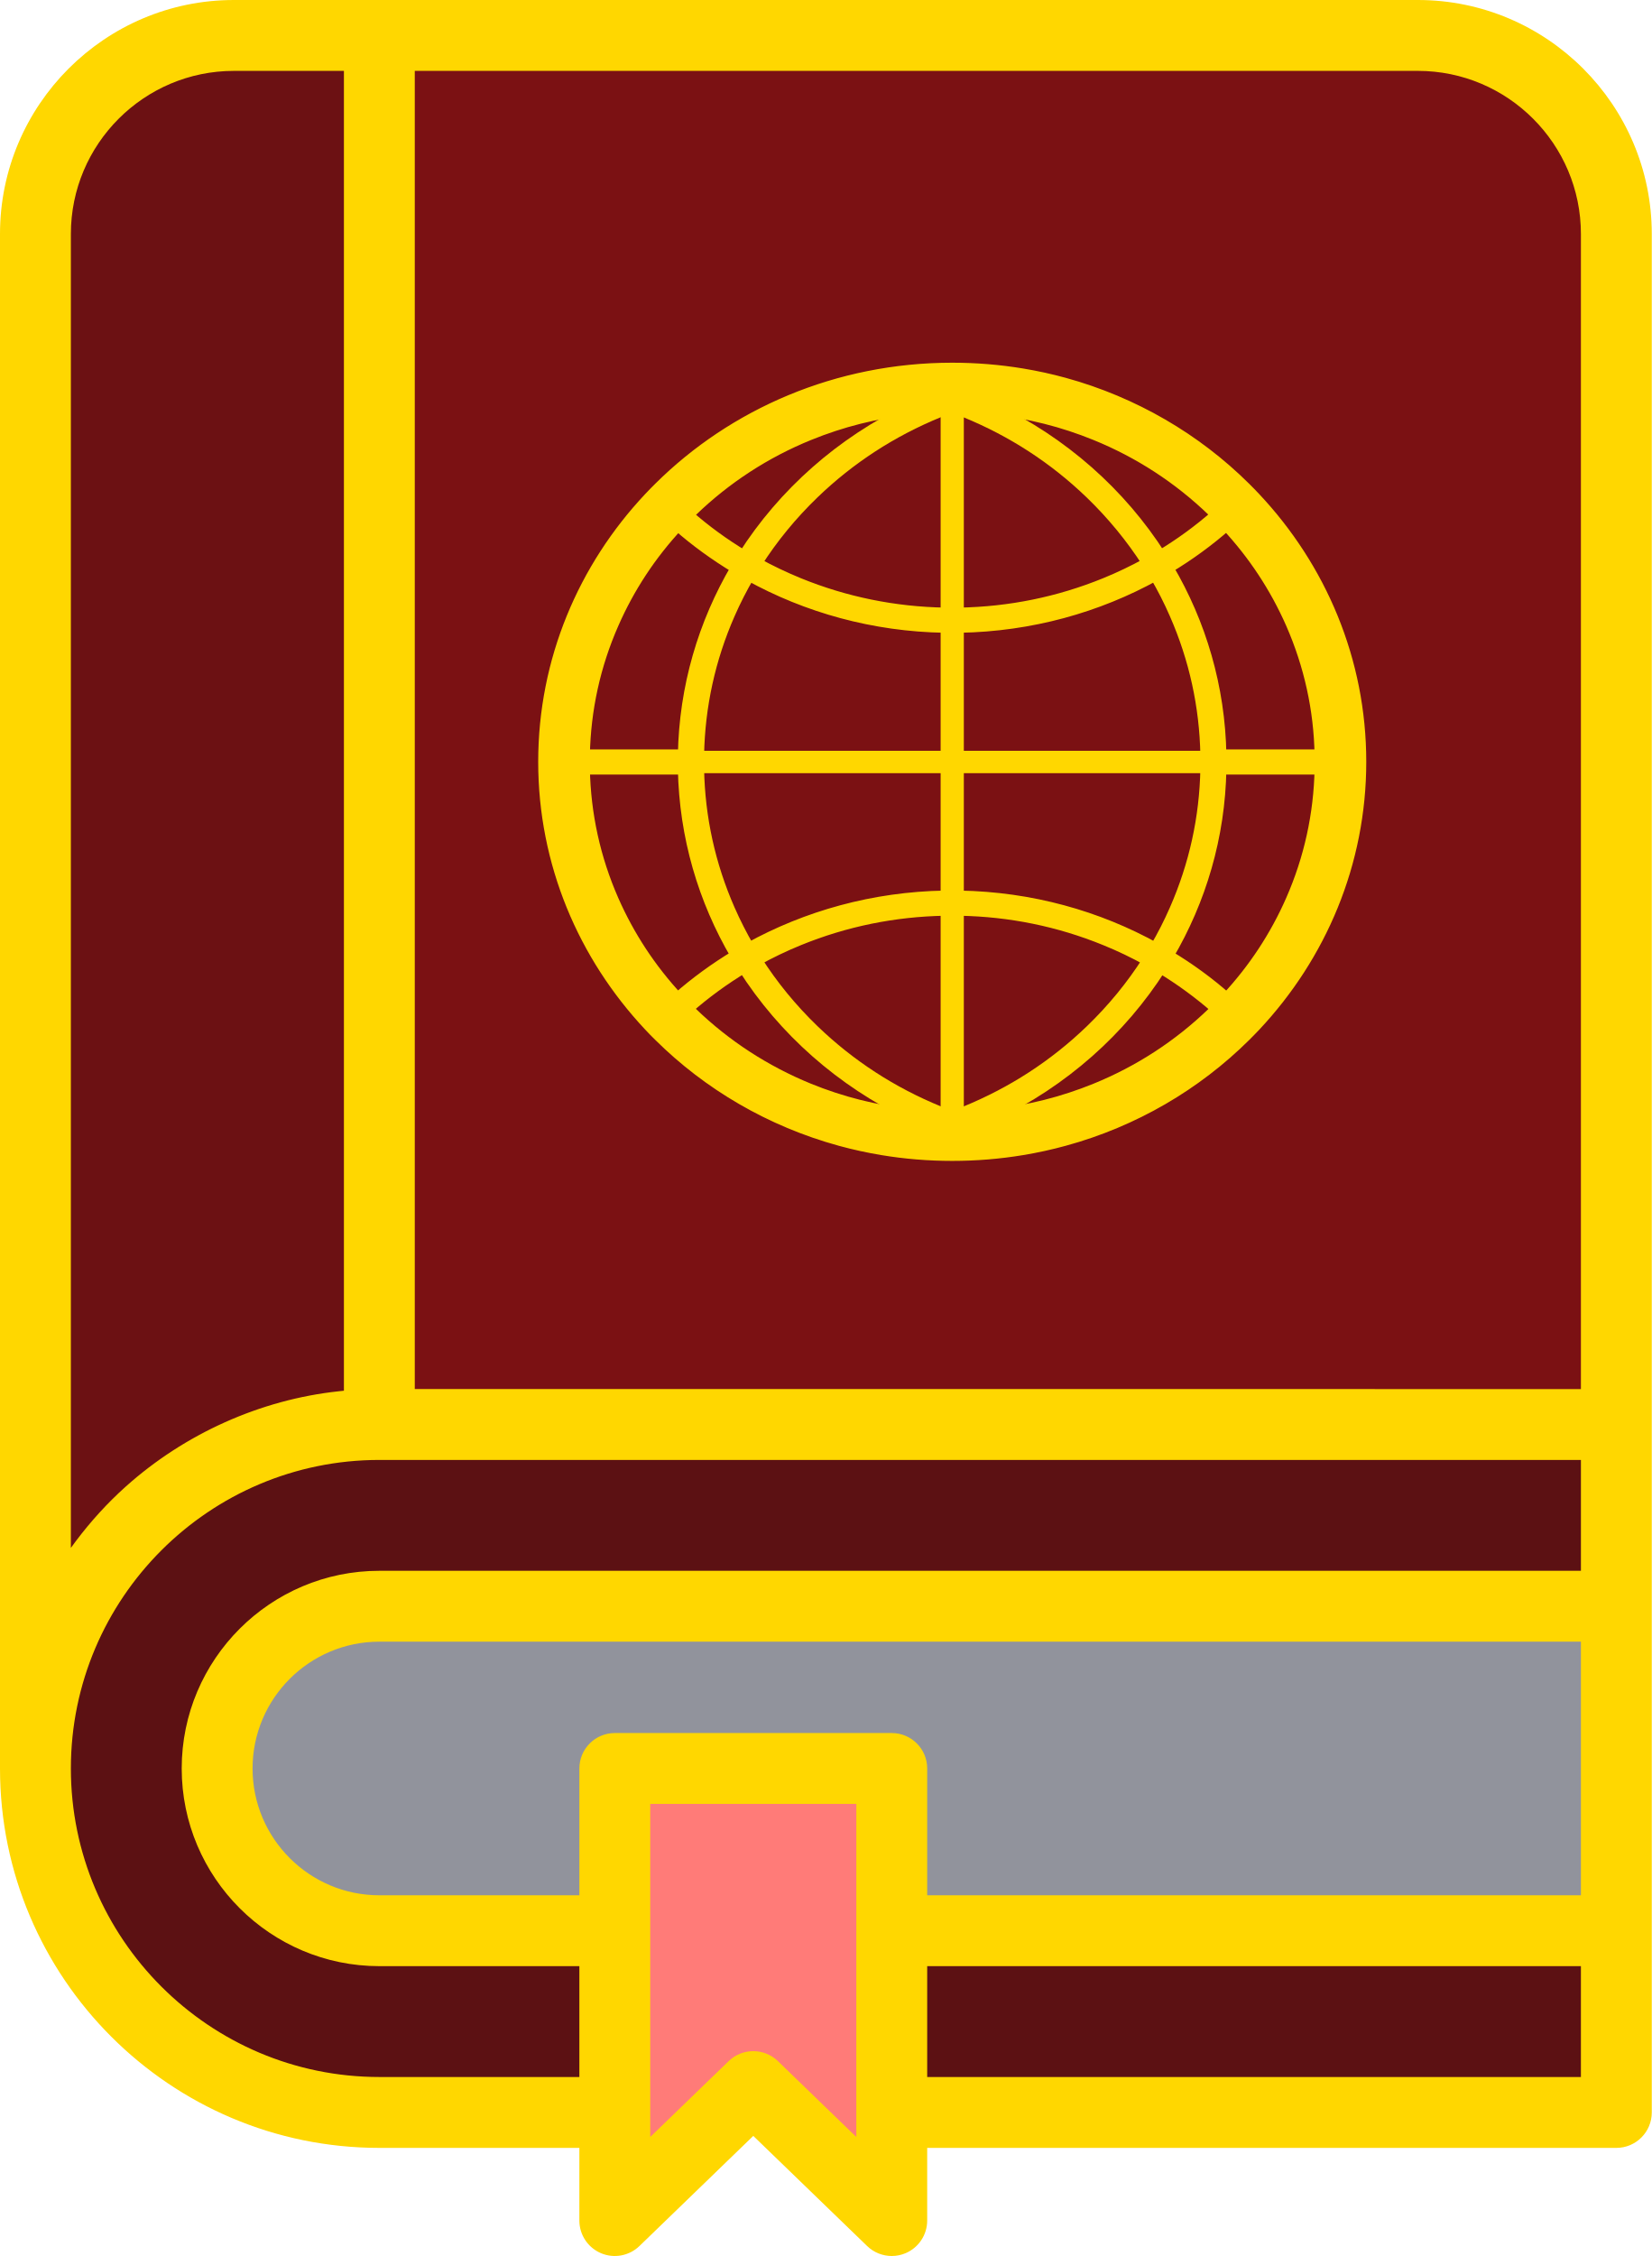
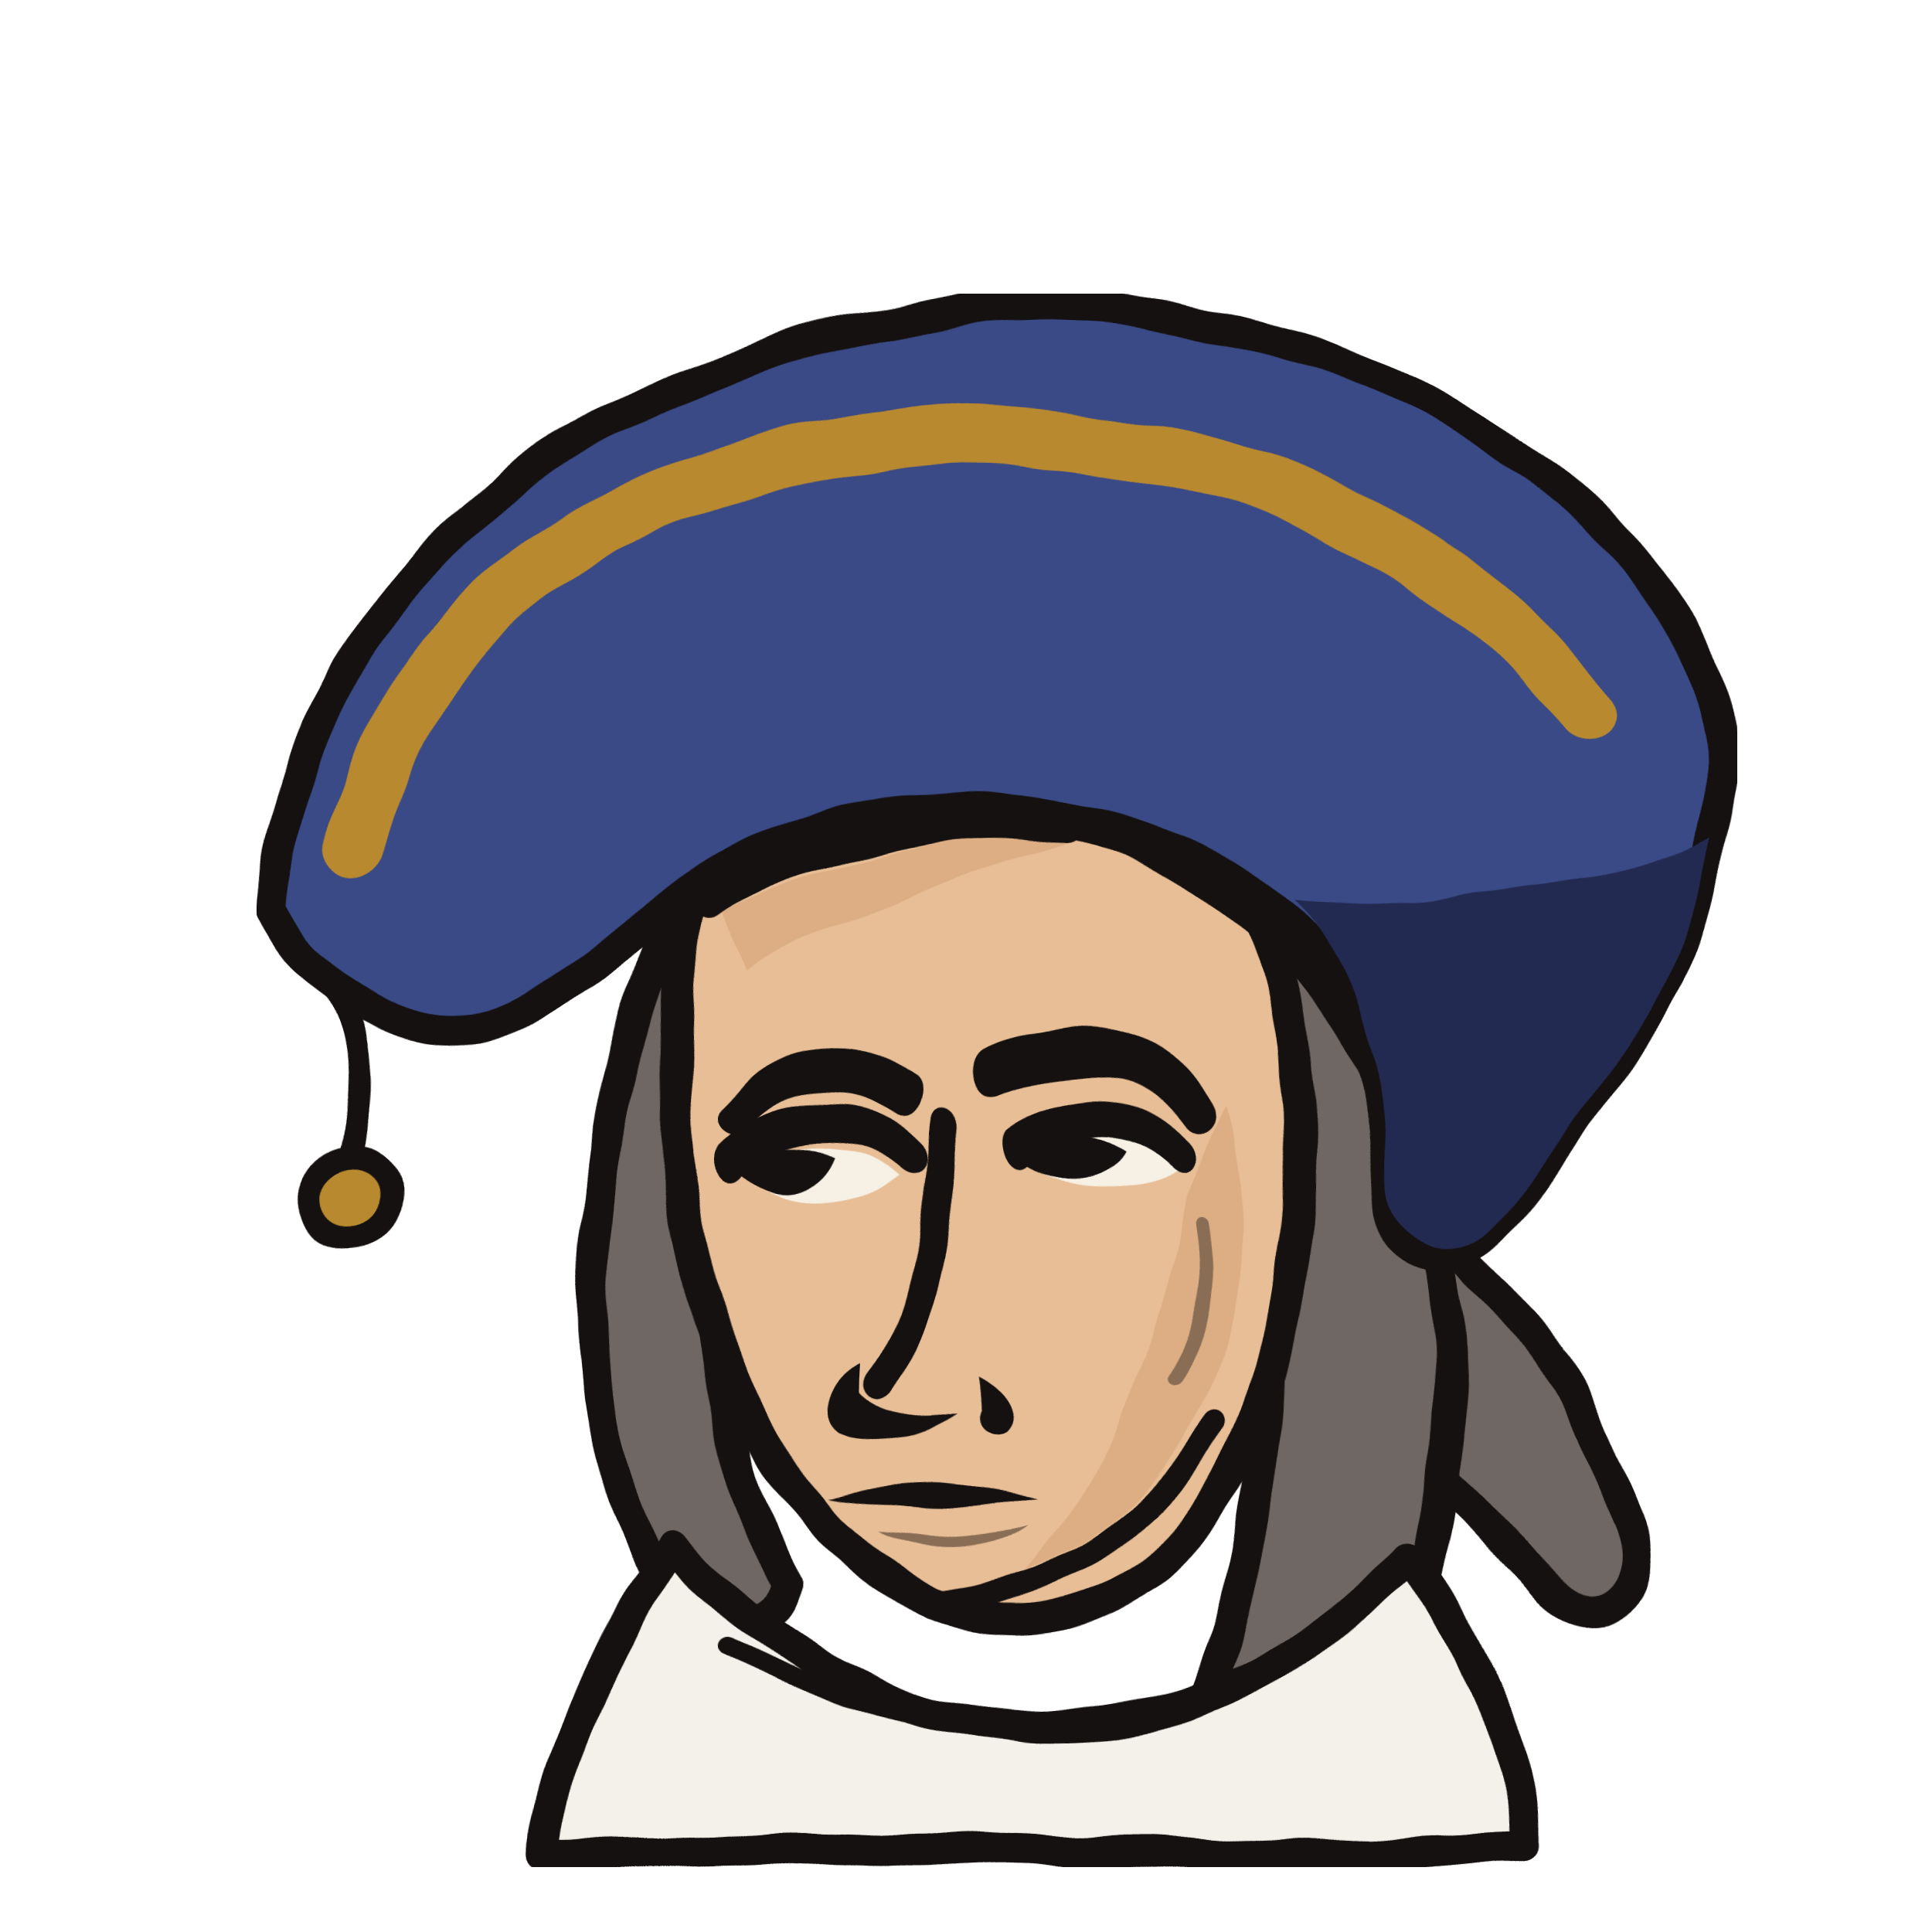
- <svg xmlns="http://www.w3.org/2000/svg" height="800.001" width="585.842" version="1.1" id="Layer_1" viewBox="0 0 374.938 512" xml:space="preserve">
-   <defs id="defs5" />
-   <path style="fill:#7b1113;fill-opacity:1;stroke-width:1.92;stroke-dasharray:none" d="m 366.896,53.106 c 0,-24.887 -20.175,-45.062 -45.062,-45.062 H 194.378 86.108 67.899 V 387.239 H 194.378 v -19.582 l 172.518,-23.743 z" id="holynet-face" />
-   <path style="fill:#6c1113;fill-opacity:1" d="m 53.106,8.043 c -24.887,0 -45.062,20.175 -45.062,45.062 V 401.357 L 86.109,387.238 V 8.043 Z" id="holynet-border-2" />
-   <polygon style="fill:#91939c;fill-opacity:1" points="106.478,451.937 435.426,438.178 435.426,364.535 106.478,350.776 " id="holynet-border-1-paper" transform="translate(-68.53)" />
-   <path style="fill:#5c1113;fill-opacity:1" d="M 366.896,323.292 H 86.108 c -43.045,0 -78.065,35.02 -78.065,78.065 0,43.045 35.019,78.064 78.065,78.064 H 366.896 V 438.178 H 86.108 c -20.304,0 -36.822,-16.519 -36.822,-36.822 0,-20.304 16.519,-36.823 36.822,-36.823 H 366.896 Z" id="holynet-border-1" />
-   <polygon style="fill:#ff7b78" points="208.085,401.357 208.085,503.957 239.518,473.556 270.952,503.957 270.952,401.357 " id="holynet-bookmark" transform="translate(-68.53)" />
-   <path d="M 374.938,479.421 V 438.179 364.536 323.294 91.71 53.105 C 374.938,23.823 351.116,0 321.834,0 H 86.108 53.105 C 23.823,0 1.4701332e-6,23.823 1.4701332e-6,53.105 v 57.129 c 0,4.442 3.601,-8.043 8.043,-8.043 4.442,0 8.043,40.215 8.043,8.043 V 53.105 c 0,-20.412 16.607,-37.019 37.019,-37.019 h 24.96 v 299.537 c -0.171,0.016 -0.34,0.038 -0.51,0.055 -0.201,0.02 -0.4,0.043 -0.601,0.064 -17.857,1.893 -35.044,9.665 -48.405,21.631 -4.168,3.732 -7.951,7.897 -11.316,12.365 -0.097,0.129 -0.19,0.259 -0.286,0.388 -0.288,0.388 -0.579,0.775 -0.861,1.169 V 110.234 c 0,-4.442 -3.601,-8.043 -8.043,-8.043 -4.442,0 -8.043,3.601 -8.043,8.043 V 401.357 C 1.4701333e-6,448.836 38.628,487.464 86.108,487.464 H 131.511 v 16.493 c 0,3.229 1.93,6.144 4.903,7.404 2.97,1.261 6.41,0.622 8.731,-1.624 l 25.843,-24.994 25.843,24.994 c 1.53,1.48 3.545,2.262 5.592,2.262 1.058,0 2.125,-0.209 3.138,-0.639 2.973,-1.26 4.903,-4.176 4.903,-7.404 v -16.493 h 73.988 c 4.442,0 8.043,-3.601 8.043,-8.043 0,-4.442 -3.601,-8.043 -8.043,-8.043 h -73.988 v -25.155 h 148.388 v 25.157 l -74.4,-0.002 c -4.442,-1.2e-4 8.043,3.601 8.043,8.043 0,4.442 -12.485,8.043 -8.043,8.043 l 82.443,0.002 c 4.442,-0.002 8.043,-3.603 8.043,-8.044 z M 194.38,438.178 v 41.242 5.569 l -17.8,-17.216 c -1.559,-1.508 -3.574,-2.262 -5.591,-2.262 -2.017,0 -4.032,0.754 -5.591,2.262 l -17.8,17.216 v -5.569 -41.242 -28.779 h 46.783 v 28.779 z m 164.473,-8.042 H 210.466 v -28.779 c 0,-4.443 -3.601,-8.043 -8.043,-8.043 h -62.868 c -4.442,0 -8.043,3.6 -8.043,8.043 v 28.779 H 86.109 c -15.869,0 -28.779,-12.91 -28.779,-28.779 0,-15.869 12.91,-28.779 28.779,-28.779 H 358.854 v 57.558 z m 0,-114.887 -233.884,-0.001 c -4.442,-2e-5 8.043,3.601 8.043,8.043 0,4.442 -41.638,8.043 -8.043,8.043 l 233.885,10e-4 v 25.157 H 86.109 c -24.738,0 -44.864,20.126 -44.864,44.864 0,24.738 20.126,44.864 44.864,44.864 H 131.512 v 25.157 H 86.109 c -38.61,0 -70.022,-31.412 -70.022,-70.021 0,-38.609 31.412,-70.022 70.022,-70.022 H 124.969 c 4.442,0 8.043,-3.601 8.043,-8.043 0,-4.442 -3.601,-8.043 -8.043,-8.043 H 94.151 V 16.085 H 321.834 c 20.412,0 37.019,16.607 37.019,37.019 z" id="holynet-border" style="fill:#ffd700;fill-opacity:1" />
-   <g id="holynet-net" transform="matrix(0.2068704,0,0,0.1993721,110.2299,70.81338)">
-     <path d="m 844.1,211.4 c -3.6,-4 -7.3,-7.9 -11,-11.7 C 779.3,144.3 711.2,102.8 634.9,81 619.8,76.7 604.4,73.2 588.7,70.5 563.7,66.2 538.1,64 512,64 386,64 272.1,116 190.7,199.8 c -3.7,3.8 -7.4,7.7 -11,11.7 C 107.8,290.9 64,396.4 64,512 c 0,115.6 43.8,220.9 115.6,300.4 3.6,4 7.2,7.9 11,11.7 53.9,55.5 122.1,97.1 198.6,118.9 15.1,4.3 30.5,7.8 46.2,10.5 24.9,4.3 50.5,6.5 76.6,6.5 26.1,0 51.7,-2.2 76.7,-6.5 15.7,-2.7 31.1,-6.2 46.2,-10.5 76.5,-21.7 144.6,-63.3 198.5,-118.8 3.7,-3.9 7.4,-7.7 11,-11.7 C 916.2,733 960,627.6 960,512 960,396.3 916.1,290.9 844.1,211.4 Z m 71.8,308.8 c -1,51.7 -11.6,101.8 -31.6,149.1 -17.4,41.2 -41.3,78.8 -71.1,112 -3.5,4 -7.2,7.9 -10.9,11.7 -1.5,1.6 -3.1,3.1 -4.6,4.7 -37.1,37.1 -80.3,66.3 -128.4,86.6 -35.8,15.1 -73.1,24.9 -111.6,29.2 -12.5,1.4 -25,2.2 -37.7,2.4 -2.6,0.1 -5.3,0.1 -8,0.1 -2.7,0 -5.3,0 -8,-0.1 -12.6,-0.2 -25.2,-1 -37.7,-2.4 -38.4,-4.3 -75.8,-14.1 -111.6,-29.2 -48.1,-20.4 -91.3,-49.5 -128.4,-86.6 -1.6,-1.6 -3.2,-3.2 -4.7,-4.8 -3.7,-3.8 -7.4,-7.8 -10.9,-11.7 -29.8,-33.2 -53.6,-70.8 -71,-111.9 -20,-47.3 -30.6,-97.4 -31.6,-149.1 h 109.3 c 0,-2.7 -0.1,-5.4 -0.1,-8.2 0,-2.6 0,-5.2 0.1,-7.8 H 108.1 c 1,-51.8 11.6,-102 31.7,-149.4 17.4,-41.2 41.3,-78.9 71.2,-112.1 3.5,-4 7.2,-7.9 10.9,-11.7 1.5,-1.5 3,-3.1 4.5,-4.6 37.1,-37.1 80.3,-66.3 128.4,-86.6 35.8,-15.1 73.1,-24.9 111.6,-29.2 12.5,-1.4 25,-2.2 37.7,-2.5 2.7,-0.1 5.3,-0.1 8,-0.1 2.7,0 5.3,0 8,0.1 12.7,0.2 25.2,1.1 37.7,2.5 38.4,4.3 75.8,14.1 111.5,29.2 48.1,20.3 91.3,49.5 128.4,86.6 1.5,1.5 3,3 4.4,4.5 3.7,3.8 7.4,7.7 10.9,11.7 29.9,33.3 53.8,70.9 71.3,112.2 20,47.4 30.7,97.6 31.6,149.4 H 806.6 c 0,2.6 0.1,5.2 0.1,7.8 0,2.7 0,5.4 -0.1,8.2 z" fill="#39393a" id="path1-3" style="fill:#ffd700;fill-opacity:1;stroke:#ffd700;stroke-width:12.605;stroke-dasharray:none;stroke-opacity:1" />
-     <path d="m 790.7,512 c 0,2.7 0,5.4 -0.1,8.2 H 520 v 144.7 c -2.7,-0.1 -5.4,-0.1 -8.1,-0.1 -2.6,0 -5.3,0 -7.9,0.1 V 520.2 H 233.4 c -0.1,-2.7 -0.1,-5.4 -0.1,-8.2 0,-2.6 0,-5.2 0.1,-7.8 H 504 V 358.8 c 2.6,0 5.3,0.1 7.9,0.1 2.7,0 5.4,0 8.1,-0.1 v 145.4 h 270.6 c 0,2.6 0.1,5.2 0.1,7.8 z M 520,111.1 v 231.6 c -2.7,0.1 -5.4,0.1 -8.1,0.1 -2.6,0 -5.3,0 -7.9,-0.1 V 111.1 c 2.7,-1.1 5.3,-2.1 8,-3.1 2.7,1 5.3,2.1 8,3.1 z M 512,916 Z m 8,-235.1 v 232 c -2.7,1.1 -5.3,2.1 -8,3.1 -2.7,-1 -5.3,-2.1 -8,-3.1 v -232 c 2.6,-0.1 5.3,-0.1 7.9,-0.1 2.7,0 5.4,0 8.1,0.1 z" fill="#39393a" id="path2-6" style="fill:#ffd700;fill-opacity:1;stroke:#ffd700;stroke-width:9.454;stroke-dasharray:none;stroke-opacity:1" />
-     <path d="m 512,916 z m 0,0 z M 748.7,732.5 c 35.6,-62.9 56.5,-135.2 57.8,-212.3 0,-2.7 0.1,-5.4 0.1,-8.2 0,-2.6 0,-5.2 -0.1,-7.8 -1.3,-77.3 -22.2,-149.9 -58,-212.9 23,-14.3 44.5,-30.6 64.4,-48.7 -3.6,-4 -7.2,-7.9 -10.9,-11.7 -19.2,17.5 -39.8,33.1 -61.7,46.7 -43.9,-71.4 -107.3,-129.5 -182.8,-167 -12.5,-1.4 -25,-2.2 -37.7,-2.5 -2.7,-0.1 -5.3,-0.1 -8,-0.1 2.7,1 5.3,2.1 8,3.1 2.3,0.9 4.5,1.9 6.8,2.8 51.4,21.8 97.6,52.9 137.3,92.6 24.1,24.1 45,50.6 62.7,79.2 -15,8.6 -30.6,16.4 -46.7,23.2 -50.8,21.5 -104.6,32.9 -160,33.9 -2.7,0.1 -5.4,0.1 -8.1,0.1 -2.6,0 -5.3,0 -7.9,-0.1 -55.5,-1 -109.4,-12.4 -160.3,-33.9 -16,-6.8 -31.6,-14.5 -46.6,-23.1 17.6,-28.6 38.6,-55.2 62.7,-79.3 39.7,-39.7 85.9,-70.8 137.3,-92.6 2.3,-0.9 4.5,-1.9 6.8,-2.8 2.7,-1.1 5.3,-2.1 8,-3.1 -2.7,0 -5.3,0 -8,0.1 -12.7,0.2 -25.2,1.1 -37.7,2.5 -75.5,37.5 -138.9,95.6 -182.8,167.1 -21.9,-13.6 -42.5,-29.2 -61.7,-46.7 -3.7,3.8 -7.4,7.8 -10.9,11.7 19.9,18.1 41.5,34.4 64.5,48.7 -35.7,63 -56.6,135.5 -57.9,212.8 0,2.6 -0.1,5.2 -0.1,7.8 0,2.7 0,5.4 0.1,8.2 1.4,77 22.2,149.3 57.8,212.2 -23,14.3 -44.6,30.7 -64.5,48.8 3.5,4 7.2,7.9 10.9,11.7 19.2,-17.5 39.8,-33.1 61.7,-46.8 43.9,71.6 107.4,129.8 183,167.4 12.5,1.4 25,2.2 37.7,2.4 2.7,0.1 5.3,0.1 8,0.1 -2.7,-1 -5.3,-2.1 -8,-3.1 -2.3,-0.9 -4.5,-1.9 -6.8,-2.8 C 445.7,888.3 399.5,857.2 359.8,817.5 335.6,793.3 314.6,766.7 297,738 c 15,-8.6 30.6,-16.4 46.7,-23.2 50.8,-21.5 104.7,-32.9 160.3,-33.9 2.6,-0.1 5.3,-0.1 7.9,-0.1 2.7,0 5.4,0 8.1,0.1 55.5,1 109.3,12.4 160,33.9 16.2,6.8 31.8,14.6 46.9,23.3 -17.6,28.7 -38.6,55.3 -62.8,79.5 -39.7,39.7 -85.9,70.8 -137.3,92.6 -2.3,1 -4.5,1.9 -6.8,2.8 -2.7,1.1 -5.3,2.1 -8,3.1 2.7,0 5.3,0 8,-0.1 12.7,-0.2 25.2,-1 37.7,-2.4 75.6,-37.5 139,-95.7 182.9,-167.3 21.8,13.6 42.5,29.3 61.7,46.8 3.7,-3.8 7.3,-7.7 10.9,-11.7 -19.9,-18.3 -41.5,-34.6 -64.5,-48.9 z M 520,664.9 c -2.7,-0.1 -5.4,-0.1 -8.1,-0.1 -2.6,0 -5.3,0 -7.9,0.1 -78.2,1.4 -151.5,22.8 -215.1,59.3 -8,-14.2 -15.2,-28.9 -21.6,-44 -21.5,-50.8 -32.9,-104.5 -33.9,-160 -0.1,-2.7 -0.1,-5.4 -0.1,-8.2 0,-2.6 0,-5.2 0.1,-7.8 1,-55.6 12.4,-109.5 33.9,-160.3 6.4,-15.2 13.7,-30 21.8,-44.3 63.5,36.5 136.8,57.9 214.9,59.2 2.6,0 5.3,0.1 7.9,0.1 2.7,0 5.4,0 8.1,-0.1 78.1,-1.4 151.4,-22.8 214.9,-59.3 8.1,14.3 15.4,29.1 21.8,44.4 21.5,50.9 32.9,104.8 33.9,160.3 0,2.6 0.1,5.2 0.1,7.8 0,2.7 0,5.4 -0.1,8.2 -1,55.4 -12.4,109.2 -33.9,160 -6.4,15.2 -13.6,29.9 -21.7,44.1 -63.5,-36.6 -136.8,-58 -215,-59.4 z" fill="#e73b37" id="path3-7" style="fill:#ffd700;fill-opacity:1;stroke:#ffd700;stroke-width:12.659;stroke-dasharray:none;stroke-opacity:1" />
+ <svg xmlns="http://www.w3.org/2000/svg" viewBox="0 0 400 400" width="1024" height="1024" role="img" aria-label="Holynet LOGO" version="1.1" id="svg28">
+   <defs id="defs1">
+     <filter id="ink-rough" x="-0.011" y="-0.01" width="1.021" height="1.02">
+       <feTurbulence type="fractalNoise" baseFrequency="0.026" numOctaves="3" seed="23" result="n" id="feTurbulence1" />
+       <feDisplacementMap in="SourceGraphic" in2="n" scale="4.5" xChannelSelector="R" yChannelSelector="G" id="feDisplacementMap1" />
+     </filter>
+   </defs>
+   <g filter="url(#ink-rough)" transform="translate(16,8) scale(0.92)" stroke="#141110" stroke-width="7" stroke-linejoin="round" stroke-linecap="round" id="g28">
+     <path fill="#6E6763" d="M262 240 C304 258 336 296 350 334 C356 352 340 360 330 348 C310 324 284 300 252 288 Z" id="path1" />
+     <path fill="#6E6763" d="M262 196 C300 224 316 288 306 336 C298 372 272 392 246 388 C272 342 276 268 254 224 Z" id="path2" />
+     <path fill="#6E6763" d="M136 196 C112 240 110 306 128 342 C138 360 156 362 160 348 C140 310 136 248 150 206 Z" id="path3" />
+     <path fill="#E8BE96" d="M138 196 C124 262 148 330 192 352 C228 366 260 340 270 294 C278 258 276 222 266 200 C242 176 200 170 168 176 C152 180 144 188 138 196 Z" id="path4" />
+     <path fill="#DDAE83" stroke="none" d="M259 240 C267 264 262 298 246 320 C238 332 226 340 213 345 C233 322 246 290 250 260 Z" id="path5" />
+     <path fill="#ddae83" stroke="none" d="m 145.302,196.603 c 23,-13 53,-19 79,-15 -25,7 -54,15 -73,28 z" id="path6" />
+     <path fill="#F4F1EA" d="M134 340 C162 372 204 386 240 378 C264 372 286 358 300 342 C318 366 326 390 326 408 L106 408 C106 388 120 360 134 340 Z" id="path7" />
+     <path fill="none" stroke-width="4" d="M146 362 C180 382 228 384 270 366" id="path8" />
+     <path fill="#3a4a86" d="m 44,196 c 2,-48 36,-92 88,-116 56,-26 124,-26 176,4 46,26 70,60 60,96 -8,32 -26,62 -48,86 -11,12 -25.635,10.468 -25.635,-3.532 0,-40 -14,-64 -40,-76 C 220.365,170.468 174,168 146,186 c -16,10 -28,24 -42,32 -20,12 -46,2 -60,-22 z" id="path9" />
+     <path fill="#232A52" stroke="none" d="M368 180 C360 212 342 242 320 266 C309 278 294 272 294 258 C294 232 288 210 274 194 C310 196 344 190 368 180 Z" id="path10" />
+     <path fill="none" stroke="#B8892F" stroke-width="13" d="M62 182 C74 132 122 96 182 90 C246 84 306 108 340 152" id="path11" />
+     <path fill="none" stroke-width="5" d="M52 206 C64 218 66 236 62 250" id="path12" />
+     <circle cx="62" cy="260" r="9" fill="#B8892F" stroke-width="5" id="circle12" />
+     <path fill="none" stroke-width="6" d="m 142.603,194.905 c 20,-14 50,-20 80,-16" id="path13" />
+     <g transform="rotate(0 196 288)" id="g27">
+       <path fill="#141110" stroke="none" d="m 144.776,240.669 c 9.749,-12.843 26.782,-19.691 44.324,-7.309 3.577,3.494 0.426,12.158 -4.272,9.526 -12.973,-8.758 -25.261,-7.341 -34.621,2.528 -3.494,3.577 -8.924,-1.168 -5.43,-4.745 z" id="path14" />
+       <path fill="#141110" stroke="none" d="M256 240 C246 225 226 215 205 227 C200 230 202 240 208 238 C225 230 240 233 250 245 C253 249 259 245 256 240 Z" id="path15" />
+       <path fill="#F7F0E4" stroke="none" d="M148 255 C158 247 176 248 186 257 C175 264 158 263 148 255 Z" id="path16" />
+       <path fill="#141110" stroke="none" d="M148 255 C154 249 163 248 171 252 C167 261 155 262 148 255 Z" id="path17" />
+       <path fill="#141110" stroke="none" d="M144 249 C157 236 179 237 191 250 C194 254 190 259 186 255 C175 246 158 246 149 257 C145 261 141 253 144 249 Z" id="path18" />
+       <path fill="#F7F0E4" stroke="none" d="M212 252 C222 244 239 245 249 254 C238 262 221 261 212 252 Z" id="path19" />
+       <path fill="#141110" stroke="none" d="M212 252 C219 246 228 246 236 251 C231 260 218 259 212 252 Z" id="path20" />
+       <path fill="#141110" stroke="none" d="M210 246 C221 236 240 237 251 249 C254 253 250 258 246 254 C238 246 225 245 215 254 C212 258 207 250 210 246 Z" id="path21" />
+       <path fill="#141110" stroke="none" d="M193 244 C191 268 187 288 178 300 C175 304 179 309 183 305 C192 292 197 271 199 246 C199 241 193 239 193 244 Z" id="path22" />
+       <path fill="#141110" stroke="none" d="M176 298 C169 302 166 310 171 314 C178 318 191 315 198 309 C190 311 180 310 176 305 Z" id="path23" />
+       <path fill="#141110" stroke="none" d="M203 300 C209 303 212 309 208 313 C205 315 201 312 203 308 Z" id="path24" />
+       <path fill="#141110" stroke="none" d="m 169.152,328.676 c 24,-4 22.714,-4.129 46.714,-0.129 -24,4 -22.714,4.129 -46.714,0.129 z" id="path25" />
+       <path fill="#8A6D55" stroke="none" d="M180 336 C192 339 205 338 214 335 C207 341 188 342 180 336 Z" id="path26" />
+       <path fill="none" stroke="#8A6D55" stroke-width="3" d="M254 266 C256 280 253 292 247 302" id="path27" />
+     </g>
+     <path fill="none" stroke-width="5" d="M190 352 C216 352 242 336 256 312" id="path28" />
  </g>
</svg>
